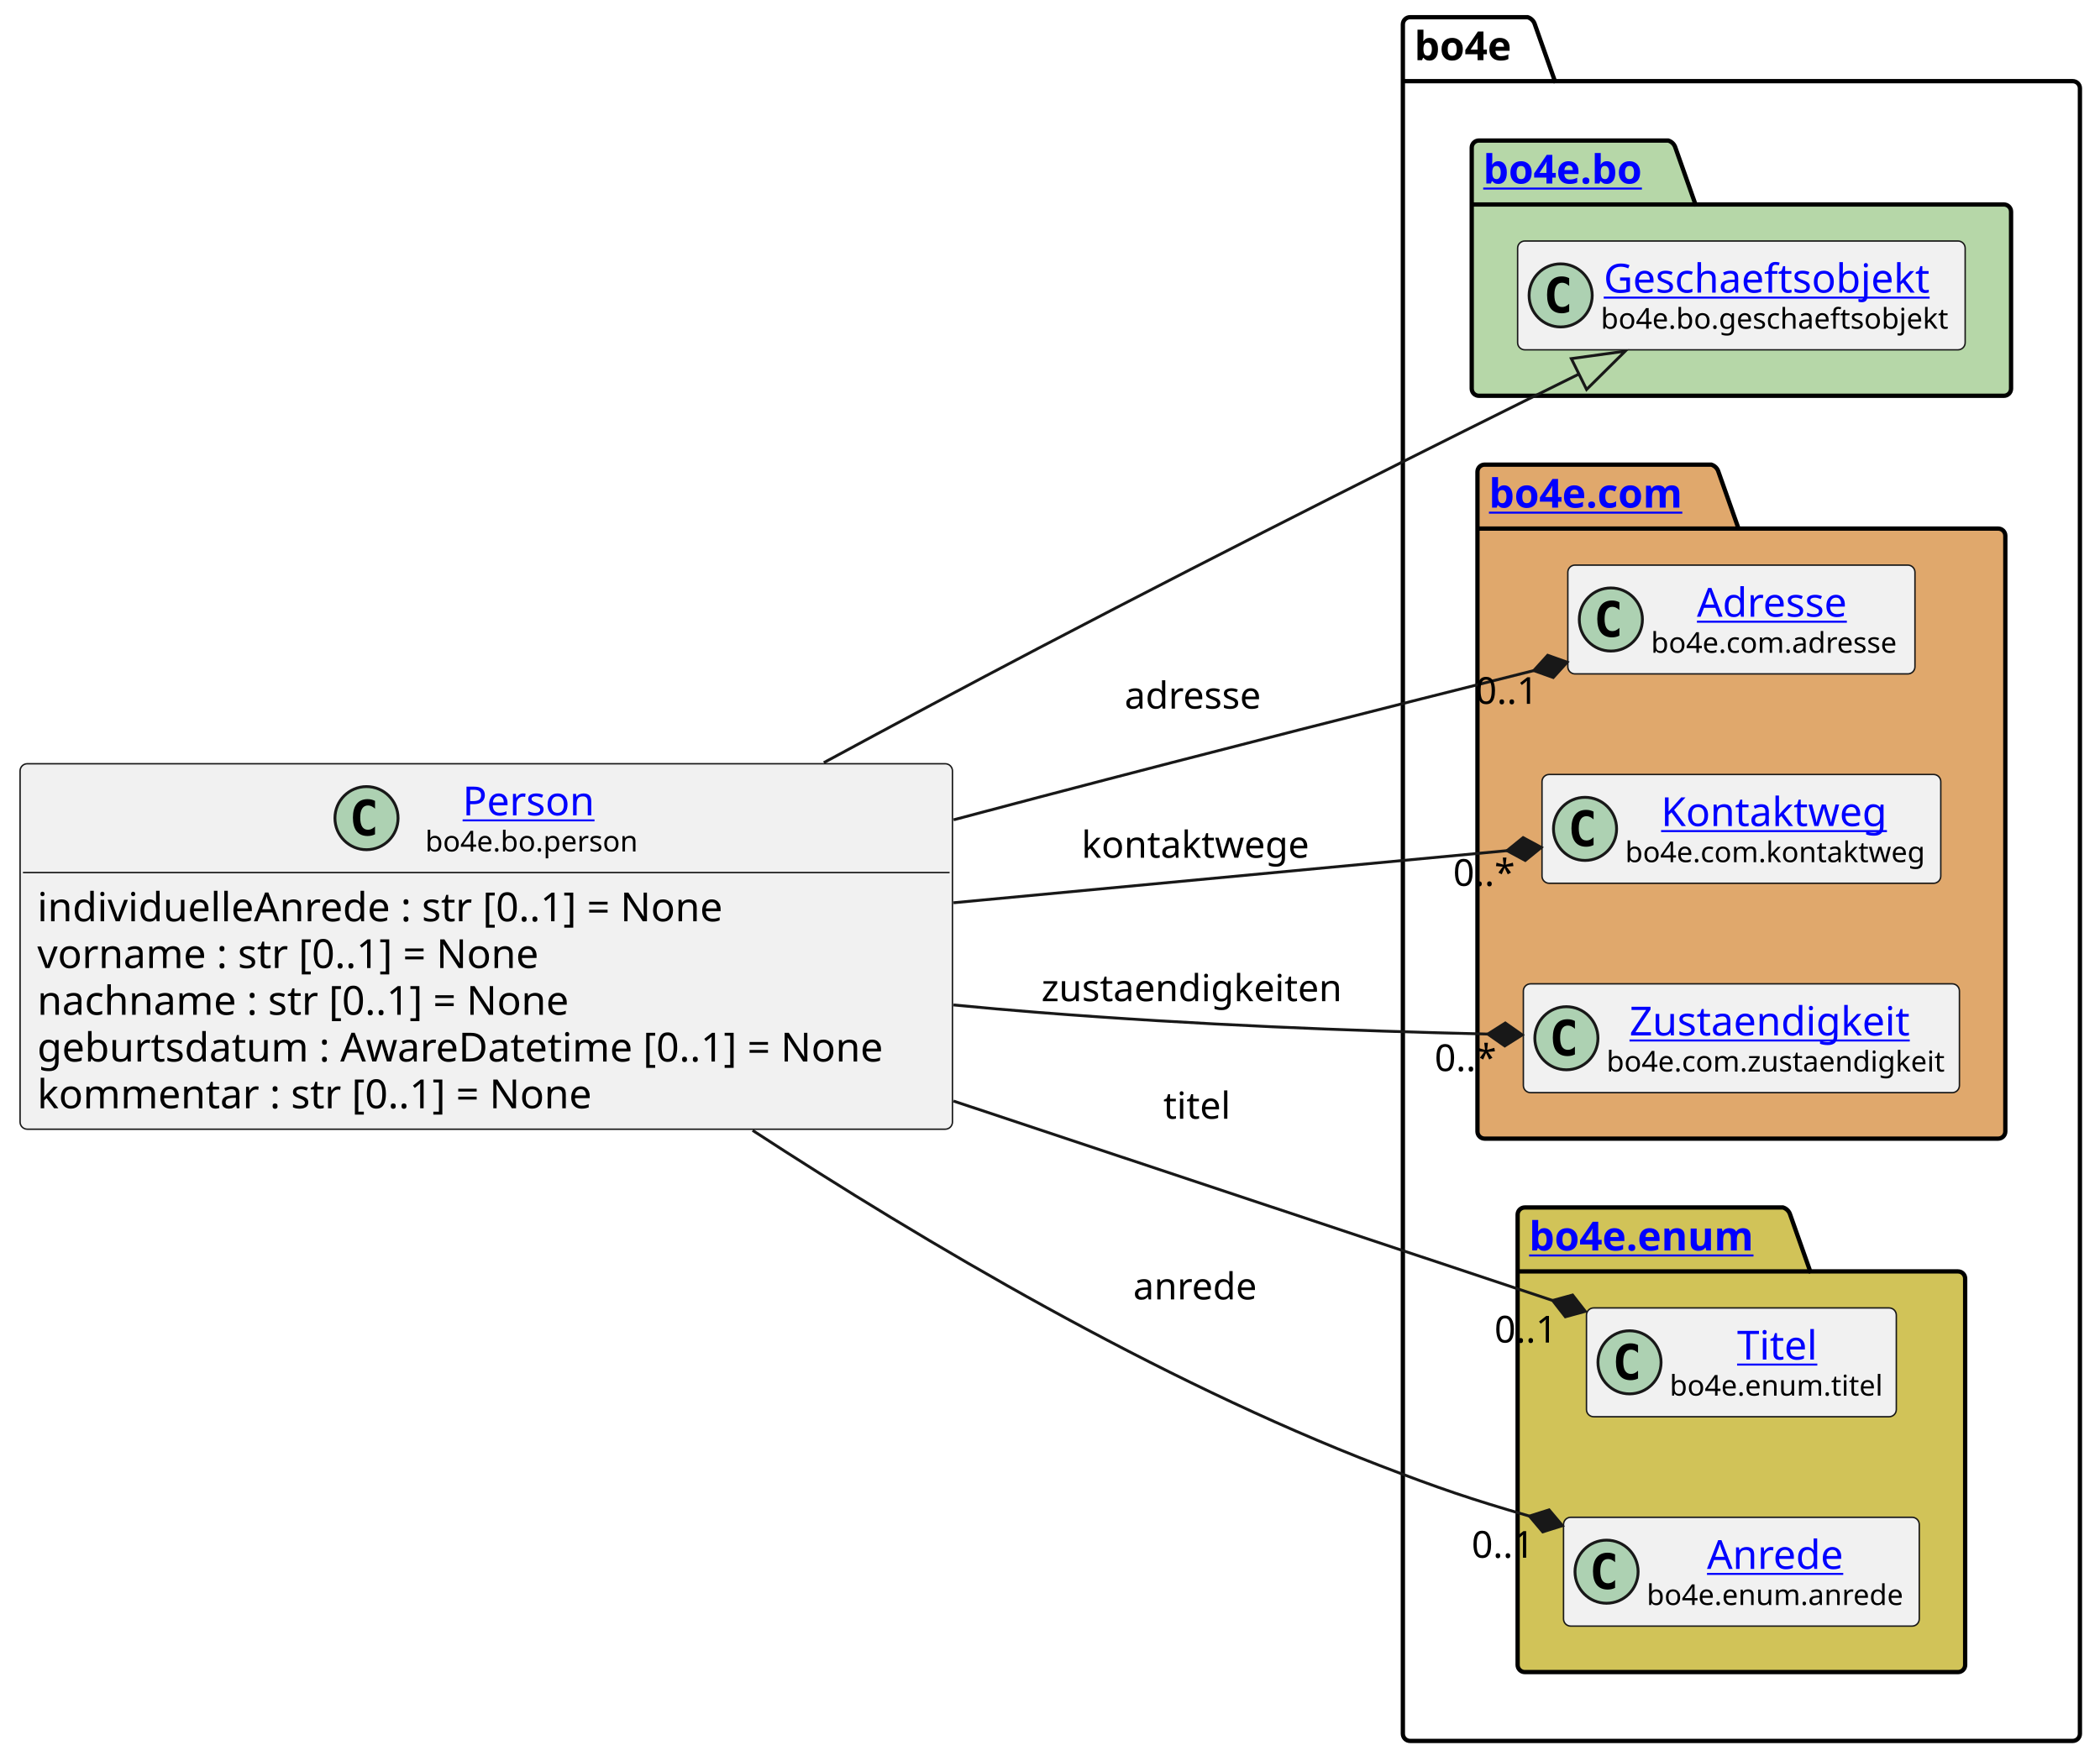
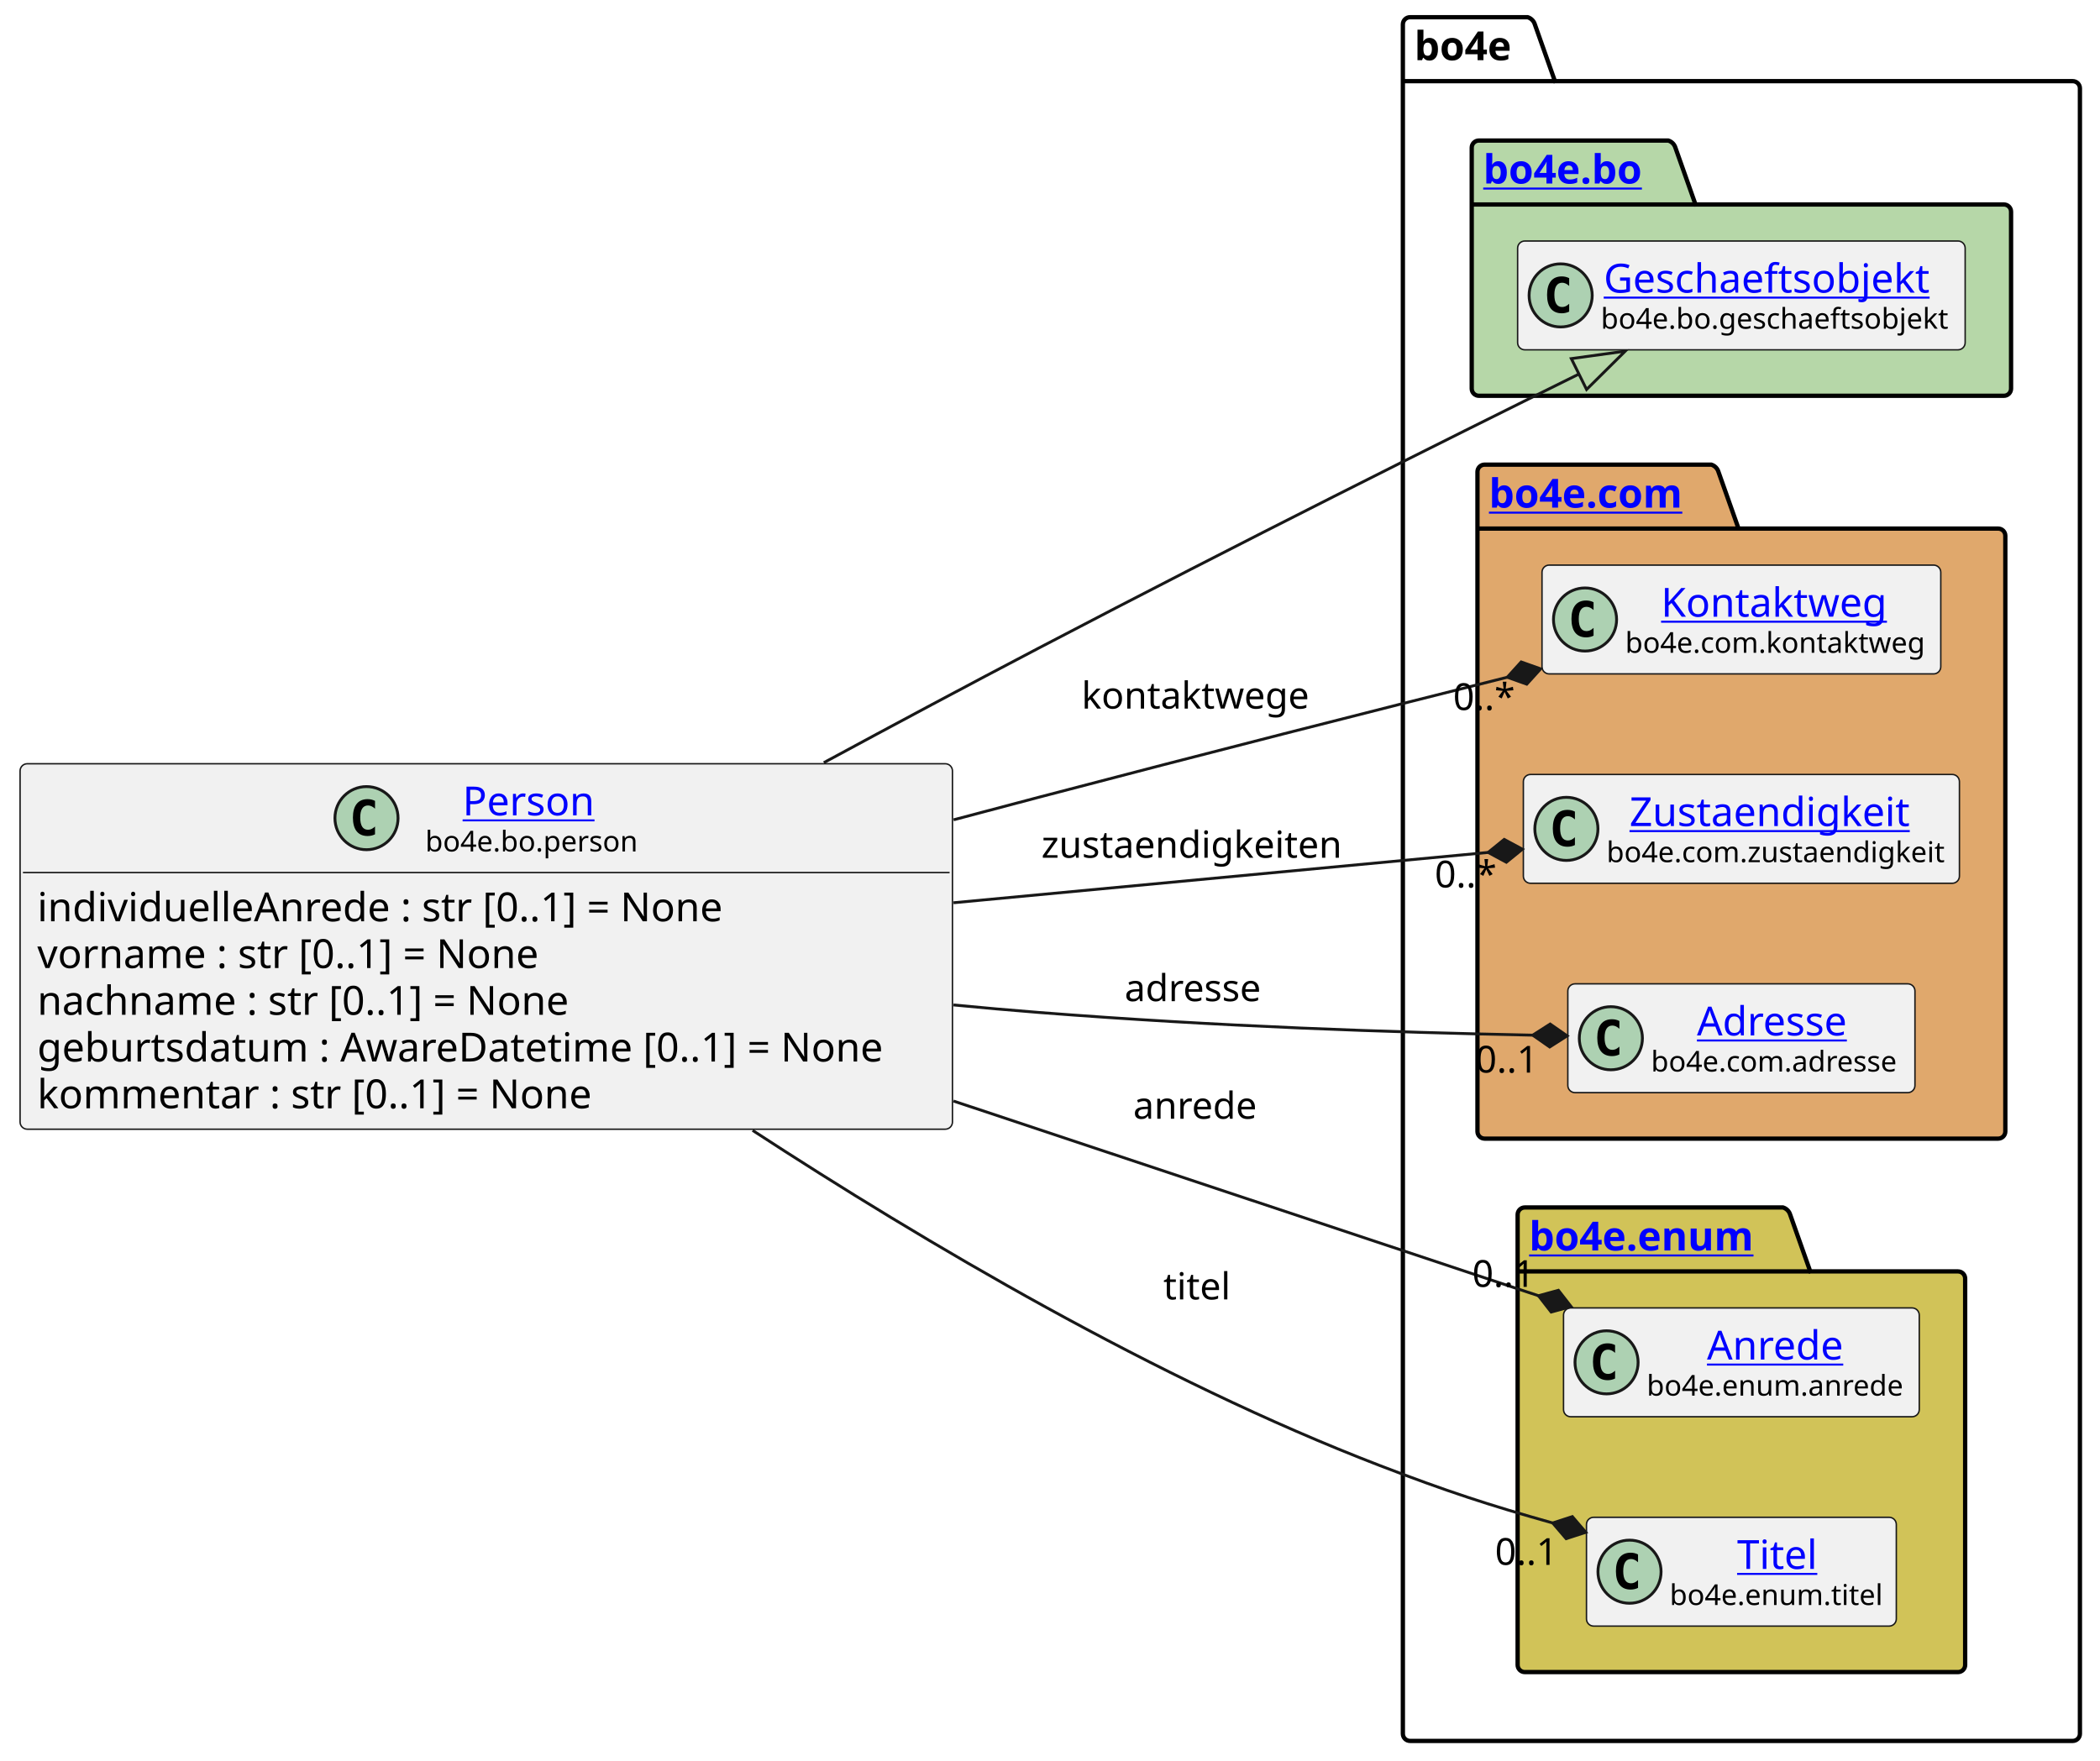
<svg xmlns="http://www.w3.org/2000/svg" xmlns:xlink="http://www.w3.org/1999/xlink" contentStyleType="text/css" height="614px" preserveAspectRatio="none" style="width:732px;height:614px;background:#FFFFFF;" version="1.1" viewBox="0 0 732 614" width="732px" zoomAndPan="magnify">
  <defs />
  <g>
    <g id="cluster_bo4e">
      <path d="M491.5,6 L532.5,6 A3.75,3.75 0 0 1 535,8.5 L542,28.297 L722.5,28.297 A2.5,2.5 0 0 1 725,30.797 L725,604.5 A2.5,2.5 0 0 1 722.5,607 L491.5,607 A2.5,2.5 0 0 1 489,604.5 L489,8.5 A2.5,2.5 0 0 1 491.5,6 " fill="none" style="stroke:#000000;stroke-width:1.5;" />
      <line style="stroke:#000000;stroke-width:1.5;" x1="489" x2="542" y1="28.297" y2="28.297" />
      <text fill="#000000" font-family="sans-serif" font-size="14" font-weight="bold" lengthAdjust="spacing" textLength="40" x="493" y="20.995">bo4e</text>
    </g>
    <g id="cluster_bo">
      <path d="M515.5,49 L581.5,49 A3.75,3.75 0 0 1 584,51.5 L591,71.297 L698.5,71.297 A2.5,2.5 0 0 1 701,73.797 L701,135.5 A2.5,2.5 0 0 1 698.5,138 L515.5,138 A2.5,2.5 0 0 1 513,135.5 L513,51.5 A2.5,2.5 0 0 1 515.5,49 " fill="#B6D7A8" style="stroke:#000000;stroke-width:1.5;" />
      <line style="stroke:#000000;stroke-width:1.5;" x1="513" x2="591" y1="71.297" y2="71.297" />
      <a href="https://bo4e.github.io/BO4E-python/latest/api/bo4e.bo.html" target="_top" title="https://bo4e.github.io/BO4E-python/latest/api/bo4e.bo.html" xlink:actuate="onRequest" xlink:href="https://bo4e.github.io/BO4E-python/latest/api/bo4e.bo.html" xlink:show="new" xlink:title="https://bo4e.github.io/BO4E-python/latest/api/bo4e.bo.html" xlink:type="simple">
        <text fill="#0000FF" font-family="sans-serif" font-size="14" font-weight="bold" lengthAdjust="spacing" text-decoration="underline" textLength="65" x="517" y="63.995">bo4e.bo</text>
      </a>
    </g>
    <g id="cluster_com">
      <path d="M517.5,162 L596.5,162 A3.75,3.75 0 0 1 599,164.5 L606,184.297 L696.5,184.297 A2.5,2.5 0 0 1 699,186.797 L699,394.5 A2.5,2.5 0 0 1 696.5,397 L517.5,397 A2.5,2.5 0 0 1 515,394.5 L515,164.5 A2.5,2.5 0 0 1 517.5,162 " fill="#E0A86C" style="stroke:#000000;stroke-width:1.5;" />
      <line style="stroke:#000000;stroke-width:1.5;" x1="515" x2="606" y1="184.297" y2="184.297" />
      <a href="https://bo4e.github.io/BO4E-python/latest/api/bo4e.com.html" target="_top" title="https://bo4e.github.io/BO4E-python/latest/api/bo4e.com.html" xlink:actuate="onRequest" xlink:href="https://bo4e.github.io/BO4E-python/latest/api/bo4e.com.html" xlink:show="new" xlink:title="https://bo4e.github.io/BO4E-python/latest/api/bo4e.com.html" xlink:type="simple">
        <text fill="#0000FF" font-family="sans-serif" font-size="14" font-weight="bold" lengthAdjust="spacing" text-decoration="underline" textLength="78" x="519" y="176.995">bo4e.com</text>
      </a>
    </g>
    <g id="cluster_enum">
      <path d="M531.5,421 L621.5,421 A3.75,3.75 0 0 1 624,423.5 L631,443.297 L682.5,443.297 A2.5,2.5 0 0 1 685,445.797 L685,580.5 A2.5,2.5 0 0 1 682.5,583 L531.5,583 A2.5,2.5 0 0 1 529,580.5 L529,423.5 A2.5,2.5 0 0 1 531.5,421 " fill="#D1C358" style="stroke:#000000;stroke-width:1.5;" />
      <line style="stroke:#000000;stroke-width:1.5;" x1="529" x2="631" y1="443.297" y2="443.297" />
      <a href="https://bo4e.github.io/BO4E-python/latest/api/bo4e.enum.html" target="_top" title="https://bo4e.github.io/BO4E-python/latest/api/bo4e.enum.html" xlink:actuate="onRequest" xlink:href="https://bo4e.github.io/BO4E-python/latest/api/bo4e.enum.html" xlink:show="new" xlink:title="https://bo4e.github.io/BO4E-python/latest/api/bo4e.enum.html" xlink:type="simple">
        <text fill="#0000FF" font-family="sans-serif" font-size="14" font-weight="bold" lengthAdjust="spacing" text-decoration="underline" textLength="89" x="533" y="435.995">bo4e.enum</text>
      </a>
    </g>
    <g id="elem_Geschaeftsobjekt">
      <rect codeLine="12" fill="#F1F1F1" height="37.938" id="Geschaeftsobjekt" rx="2.5" ry="2.5" style="stroke:#181818;stroke-width:0.5;" width="156" x="529" y="84.03" />
      <ellipse cx="544" cy="102.999" fill="#ADD1B2" rx="11" ry="11" style="stroke:#181818;stroke-width:1.0;" />
      <path d="M546.969,108.639 Q546.391,108.936 545.75,109.077 Q545.109,109.233 544.406,109.233 Q541.906,109.233 540.578,107.593 Q539.266,105.936 539.266,102.811 Q539.266,99.686 540.578,98.03 Q541.906,96.374 544.406,96.374 Q545.109,96.374 545.75,96.53 Q546.406,96.686 546.969,96.983 L546.969,99.702 Q546.344,99.124 545.75,98.858 Q545.156,98.577 544.531,98.577 Q543.188,98.577 542.5,99.655 Q541.812,100.718 541.812,102.811 Q541.812,104.905 542.5,105.983 Q543.188,107.046 544.531,107.046 Q545.156,107.046 545.75,106.78 Q546.344,106.499 546.969,105.921 L546.969,108.639 Z " fill="#000000" />
      <a href="https://bo4e.github.io/BO4E-python/latest/api/bo4e.bo.html#bo4e.bo.geschaeftsobjekt.Geschaeftsobjekt" target="_top" title="https://bo4e.github.io/BO4E-python/latest/api/bo4e.bo.html#bo4e.bo.geschaeftsobjekt.Geschaeftsobjekt" xlink:actuate="onRequest" xlink:href="https://bo4e.github.io/BO4E-python/latest/api/bo4e.bo.html#bo4e.bo.geschaeftsobjekt.Geschaeftsobjekt" xlink:show="new" xlink:title="https://bo4e.github.io/BO4E-python/latest/api/bo4e.bo.html#bo4e.bo.geschaeftsobjekt.Geschaeftsobjekt" xlink:type="simple">
        <text fill="#0000FF" font-family="sans-serif" font-size="14" lengthAdjust="spacing" text-decoration="underline" textLength="122" x="559" y="102.025">Geschaeftsobjekt</text>
      </a>
      <text fill="#000000" font-family="sans-serif" font-size="10" lengthAdjust="spacing" textLength="124" x="558" y="114.609">bo4e.bo.geschaeftsobjekt</text>
    </g>
-     <g id="elem_Adresse">
-       <rect codeLine="15" fill="#F1F1F1" height="37.938" id="Adresse" rx="2.5" ry="2.5" style="stroke:#181818;stroke-width:0.5;" width="121" x="546.5" y="197.03" />
-       <ellipse cx="561.5" cy="215.999" fill="#ADD1B2" rx="11" ry="11" style="stroke:#181818;stroke-width:1.0;" />
-       <path d="M564.469,221.639 Q563.891,221.936 563.25,222.077 Q562.609,222.233 561.906,222.233 Q559.406,222.233 558.078,220.593 Q556.766,218.936 556.766,215.811 Q556.766,212.686 558.078,211.03 Q559.406,209.374 561.906,209.374 Q562.609,209.374 563.25,209.53 Q563.906,209.686 564.469,209.983 L564.469,212.702 Q563.844,212.124 563.25,211.858 Q562.656,211.577 562.031,211.577 Q560.688,211.577 560,212.655 Q559.312,213.718 559.312,215.811 Q559.312,217.905 560,218.983 Q560.688,220.046 562.031,220.046 Q562.656,220.046 563.25,219.78 Q563.844,219.499 564.469,218.921 L564.469,221.639 Z " fill="#000000" />
-       <a href="https://bo4e.github.io/BO4E-python/latest/api/bo4e.com.html#bo4e.com.adresse.Adresse" target="_top" title="https://bo4e.github.io/BO4E-python/latest/api/bo4e.com.html#bo4e.com.adresse.Adresse" xlink:actuate="onRequest" xlink:href="https://bo4e.github.io/BO4E-python/latest/api/bo4e.com.html#bo4e.com.adresse.Adresse" xlink:show="new" xlink:title="https://bo4e.github.io/BO4E-python/latest/api/bo4e.com.html#bo4e.com.adresse.Adresse" xlink:type="simple">
-         <text fill="#0000FF" font-family="sans-serif" font-size="14" lengthAdjust="spacing" text-decoration="underline" textLength="57" x="591.5" y="215.025">Adresse</text>
+     <g id="elem_Kontaktweg">
+       <rect codeLine="15" fill="#F1F1F1" height="37.938" id="Kontaktweg" rx="2.5" ry="2.5" style="stroke:#181818;stroke-width:0.5;" width="139" x="537.5" y="197.03" />
+       <ellipse cx="552.5" cy="215.999" fill="#ADD1B2" rx="11" ry="11" style="stroke:#181818;stroke-width:1.0;" />
+       <path d="M555.469,221.639 Q554.891,221.936 554.25,222.077 Q553.609,222.233 552.906,222.233 Q550.406,222.233 549.078,220.593 Q547.766,218.936 547.766,215.811 Q547.766,212.686 549.078,211.03 Q550.406,209.374 552.906,209.374 Q553.609,209.374 554.25,209.53 Q554.906,209.686 555.469,209.983 L555.469,212.702 Q554.844,212.124 554.25,211.858 Q553.656,211.577 553.031,211.577 Q551.688,211.577 551,212.655 Q550.312,213.718 550.312,215.811 Q550.312,217.905 551,218.983 Q551.688,220.046 553.031,220.046 Q553.656,220.046 554.25,219.78 Q554.844,219.499 555.469,218.921 L555.469,221.639 Z " fill="#000000" />
+       <a href="https://bo4e.github.io/BO4E-python/latest/api/bo4e.com.html#bo4e.com.kontaktweg.Kontaktweg" target="_top" title="https://bo4e.github.io/BO4E-python/latest/api/bo4e.com.html#bo4e.com.kontaktweg.Kontaktweg" xlink:actuate="onRequest" xlink:href="https://bo4e.github.io/BO4E-python/latest/api/bo4e.com.html#bo4e.com.kontaktweg.Kontaktweg" xlink:show="new" xlink:title="https://bo4e.github.io/BO4E-python/latest/api/bo4e.com.html#bo4e.com.kontaktweg.Kontaktweg" xlink:type="simple">
+         <text fill="#0000FF" font-family="sans-serif" font-size="14" lengthAdjust="spacing" text-decoration="underline" textLength="82" x="579" y="215.025">Kontaktweg</text>
      </a>
-       <text fill="#000000" font-family="sans-serif" font-size="10" lengthAdjust="spacing" textLength="89" x="575.5" y="227.609">bo4e.com.adresse</text>
-     </g>
-     <g id="elem_Kontaktweg">
-       <rect codeLine="16" fill="#F1F1F1" height="37.938" id="Kontaktweg" rx="2.5" ry="2.5" style="stroke:#181818;stroke-width:0.5;" width="139" x="537.5" y="270.03" />
-       <ellipse cx="552.5" cy="288.999" fill="#ADD1B2" rx="11" ry="11" style="stroke:#181818;stroke-width:1.0;" />
-       <path d="M555.469,294.639 Q554.891,294.936 554.25,295.077 Q553.609,295.233 552.906,295.233 Q550.406,295.233 549.078,293.592 Q547.766,291.936 547.766,288.811 Q547.766,285.686 549.078,284.03 Q550.406,282.374 552.906,282.374 Q553.609,282.374 554.25,282.53 Q554.906,282.686 555.469,282.983 L555.469,285.702 Q554.844,285.124 554.25,284.858 Q553.656,284.577 553.031,284.577 Q551.688,284.577 551,285.655 Q550.312,286.717 550.312,288.811 Q550.312,290.905 551,291.983 Q551.688,293.046 553.031,293.046 Q553.656,293.046 554.25,292.78 Q554.844,292.499 555.469,291.921 L555.469,294.639 Z " fill="#000000" />
-       <a href="https://bo4e.github.io/BO4E-python/latest/api/bo4e.com.html#bo4e.com.kontaktweg.Kontaktweg" target="_top" title="https://bo4e.github.io/BO4E-python/latest/api/bo4e.com.html#bo4e.com.kontaktweg.Kontaktweg" xlink:actuate="onRequest" xlink:href="https://bo4e.github.io/BO4E-python/latest/api/bo4e.com.html#bo4e.com.kontaktweg.Kontaktweg" xlink:show="new" xlink:title="https://bo4e.github.io/BO4E-python/latest/api/bo4e.com.html#bo4e.com.kontaktweg.Kontaktweg" xlink:type="simple">
-         <text fill="#0000FF" font-family="sans-serif" font-size="14" lengthAdjust="spacing" text-decoration="underline" textLength="82" x="579" y="288.025">Kontaktweg</text>
-       </a>
-       <text fill="#000000" font-family="sans-serif" font-size="10" lengthAdjust="spacing" textLength="107" x="566.5" y="300.609">bo4e.com.kontaktweg</text>
+       <text fill="#000000" font-family="sans-serif" font-size="10" lengthAdjust="spacing" textLength="107" x="566.5" y="227.609">bo4e.com.kontaktweg</text>
    </g>
    <g id="elem_Zustaendigkeit">
-       <rect codeLine="17" fill="#F1F1F1" height="37.938" id="Zustaendigkeit" rx="2.5" ry="2.5" style="stroke:#181818;stroke-width:0.5;" width="152" x="531" y="343.03" />
-       <ellipse cx="546" cy="361.999" fill="#ADD1B2" rx="11" ry="11" style="stroke:#181818;stroke-width:1.0;" />
-       <path d="M548.969,367.639 Q548.391,367.936 547.75,368.077 Q547.109,368.233 546.406,368.233 Q543.906,368.233 542.578,366.592 Q541.266,364.936 541.266,361.811 Q541.266,358.686 542.578,357.03 Q543.906,355.374 546.406,355.374 Q547.109,355.374 547.75,355.53 Q548.406,355.686 548.969,355.983 L548.969,358.702 Q548.344,358.124 547.75,357.858 Q547.156,357.577 546.531,357.577 Q545.188,357.577 544.5,358.655 Q543.812,359.717 543.812,361.811 Q543.812,363.905 544.5,364.983 Q545.188,366.046 546.531,366.046 Q547.156,366.046 547.75,365.78 Q548.344,365.499 548.969,364.921 L548.969,367.639 Z " fill="#000000" />
+       <rect codeLine="16" fill="#F1F1F1" height="37.938" id="Zustaendigkeit" rx="2.5" ry="2.5" style="stroke:#181818;stroke-width:0.5;" width="152" x="531" y="270.03" />
+       <ellipse cx="546" cy="288.999" fill="#ADD1B2" rx="11" ry="11" style="stroke:#181818;stroke-width:1.0;" />
+       <path d="M548.969,294.639 Q548.391,294.936 547.75,295.077 Q547.109,295.233 546.406,295.233 Q543.906,295.233 542.578,293.592 Q541.266,291.936 541.266,288.811 Q541.266,285.686 542.578,284.03 Q543.906,282.374 546.406,282.374 Q547.109,282.374 547.75,282.53 Q548.406,282.686 548.969,282.983 L548.969,285.702 Q548.344,285.124 547.75,284.858 Q547.156,284.577 546.531,284.577 Q545.188,284.577 544.5,285.655 Q543.812,286.717 543.812,288.811 Q543.812,290.905 544.5,291.983 Q545.188,293.046 546.531,293.046 Q547.156,293.046 547.75,292.78 Q548.344,292.499 548.969,291.921 L548.969,294.639 Z " fill="#000000" />
      <a href="https://bo4e.github.io/BO4E-python/latest/api/bo4e.com.html#bo4e.com.zustaendigkeit.Zustaendigkeit" target="_top" title="https://bo4e.github.io/BO4E-python/latest/api/bo4e.com.html#bo4e.com.zustaendigkeit.Zustaendigkeit" xlink:actuate="onRequest" xlink:href="https://bo4e.github.io/BO4E-python/latest/api/bo4e.com.html#bo4e.com.zustaendigkeit.Zustaendigkeit" xlink:show="new" xlink:title="https://bo4e.github.io/BO4E-python/latest/api/bo4e.com.html#bo4e.com.zustaendigkeit.Zustaendigkeit" xlink:type="simple">
-         <text fill="#0000FF" font-family="sans-serif" font-size="14" lengthAdjust="spacing" text-decoration="underline" textLength="104" x="568" y="361.025">Zustaendigkeit</text>
+         <text fill="#0000FF" font-family="sans-serif" font-size="14" lengthAdjust="spacing" text-decoration="underline" textLength="104" x="568" y="288.025">Zustaendigkeit</text>
      </a>
-       <text fill="#000000" font-family="sans-serif" font-size="10" lengthAdjust="spacing" textLength="120" x="560" y="373.609">bo4e.com.zustaendigkeit</text>
+       <text fill="#000000" font-family="sans-serif" font-size="10" lengthAdjust="spacing" textLength="120" x="560" y="300.609">bo4e.com.zustaendigkeit</text>
+     </g>
+     <g id="elem_Adresse">
+       <rect codeLine="17" fill="#F1F1F1" height="37.938" id="Adresse" rx="2.5" ry="2.5" style="stroke:#181818;stroke-width:0.5;" width="121" x="546.5" y="343.03" />
+       <ellipse cx="561.5" cy="361.999" fill="#ADD1B2" rx="11" ry="11" style="stroke:#181818;stroke-width:1.0;" />
+       <path d="M564.469,367.639 Q563.891,367.936 563.25,368.077 Q562.609,368.233 561.906,368.233 Q559.406,368.233 558.078,366.592 Q556.766,364.936 556.766,361.811 Q556.766,358.686 558.078,357.03 Q559.406,355.374 561.906,355.374 Q562.609,355.374 563.25,355.53 Q563.906,355.686 564.469,355.983 L564.469,358.702 Q563.844,358.124 563.25,357.858 Q562.656,357.577 562.031,357.577 Q560.688,357.577 560,358.655 Q559.312,359.717 559.312,361.811 Q559.312,363.905 560,364.983 Q560.688,366.046 562.031,366.046 Q562.656,366.046 563.25,365.78 Q563.844,365.499 564.469,364.921 L564.469,367.639 Z " fill="#000000" />
+       <a href="https://bo4e.github.io/BO4E-python/latest/api/bo4e.com.html#bo4e.com.adresse.Adresse" target="_top" title="https://bo4e.github.io/BO4E-python/latest/api/bo4e.com.html#bo4e.com.adresse.Adresse" xlink:actuate="onRequest" xlink:href="https://bo4e.github.io/BO4E-python/latest/api/bo4e.com.html#bo4e.com.adresse.Adresse" xlink:show="new" xlink:title="https://bo4e.github.io/BO4E-python/latest/api/bo4e.com.html#bo4e.com.adresse.Adresse" xlink:type="simple">
+         <text fill="#0000FF" font-family="sans-serif" font-size="14" lengthAdjust="spacing" text-decoration="underline" textLength="57" x="591.5" y="361.025">Adresse</text>
+       </a>
+       <text fill="#000000" font-family="sans-serif" font-size="10" lengthAdjust="spacing" textLength="89" x="575.5" y="373.609">bo4e.com.adresse</text>
+     </g>
+     <g id="elem_Anrede">
+       <rect codeLine="20" fill="#F1F1F1" height="37.938" id="Anrede" rx="2.5" ry="2.5" style="stroke:#181818;stroke-width:0.5;" width="124" x="545" y="456.03" />
+       <ellipse cx="560" cy="474.999" fill="#ADD1B2" rx="11" ry="11" style="stroke:#181818;stroke-width:1.0;" />
+       <path d="M562.969,480.639 Q562.391,480.936 561.75,481.077 Q561.109,481.233 560.406,481.233 Q557.906,481.233 556.578,479.592 Q555.266,477.936 555.266,474.811 Q555.266,471.686 556.578,470.03 Q557.906,468.374 560.406,468.374 Q561.109,468.374 561.75,468.53 Q562.406,468.686 562.969,468.983 L562.969,471.702 Q562.344,471.124 561.75,470.858 Q561.156,470.577 560.531,470.577 Q559.188,470.577 558.5,471.655 Q557.812,472.717 557.812,474.811 Q557.812,476.905 558.5,477.983 Q559.188,479.046 560.531,479.046 Q561.156,479.046 561.75,478.78 Q562.344,478.499 562.969,477.921 L562.969,480.639 Z " fill="#000000" />
+       <a href="https://bo4e.github.io/BO4E-python/latest/api/bo4e.enum.html#bo4e.enum.anrede.Anrede" target="_top" title="https://bo4e.github.io/BO4E-python/latest/api/bo4e.enum.html#bo4e.enum.anrede.Anrede" xlink:actuate="onRequest" xlink:href="https://bo4e.github.io/BO4E-python/latest/api/bo4e.enum.html#bo4e.enum.anrede.Anrede" xlink:show="new" xlink:title="https://bo4e.github.io/BO4E-python/latest/api/bo4e.enum.html#bo4e.enum.anrede.Anrede" xlink:type="simple">
+         <text fill="#0000FF" font-family="sans-serif" font-size="14" lengthAdjust="spacing" text-decoration="underline" textLength="50" x="595" y="474.025">Anrede</text>
+       </a>
+       <text fill="#000000" font-family="sans-serif" font-size="10" lengthAdjust="spacing" textLength="92" x="574" y="486.609">bo4e.enum.anrede</text>
    </g>
    <g id="elem_Titel">
-       <rect codeLine="20" fill="#F1F1F1" height="37.938" id="Titel" rx="2.5" ry="2.5" style="stroke:#181818;stroke-width:0.5;" width="108" x="553" y="456.03" />
-       <ellipse cx="568" cy="474.999" fill="#ADD1B2" rx="11" ry="11" style="stroke:#181818;stroke-width:1.0;" />
-       <path d="M570.969,480.639 Q570.391,480.936 569.75,481.077 Q569.109,481.233 568.406,481.233 Q565.906,481.233 564.578,479.592 Q563.266,477.936 563.266,474.811 Q563.266,471.686 564.578,470.03 Q565.906,468.374 568.406,468.374 Q569.109,468.374 569.75,468.53 Q570.406,468.686 570.969,468.983 L570.969,471.702 Q570.344,471.124 569.75,470.858 Q569.156,470.577 568.531,470.577 Q567.188,470.577 566.5,471.655 Q565.812,472.717 565.812,474.811 Q565.812,476.905 566.5,477.983 Q567.188,479.046 568.531,479.046 Q569.156,479.046 569.75,478.78 Q570.344,478.499 570.969,477.921 L570.969,480.639 Z " fill="#000000" />
+       <rect codeLine="21" fill="#F1F1F1" height="37.938" id="Titel" rx="2.5" ry="2.5" style="stroke:#181818;stroke-width:0.5;" width="108" x="553" y="529.03" />
+       <ellipse cx="568" cy="547.999" fill="#ADD1B2" rx="11" ry="11" style="stroke:#181818;stroke-width:1.0;" />
+       <path d="M570.969,553.639 Q570.391,553.936 569.75,554.077 Q569.109,554.233 568.406,554.233 Q565.906,554.233 564.578,552.592 Q563.266,550.936 563.266,547.811 Q563.266,544.686 564.578,543.03 Q565.906,541.374 568.406,541.374 Q569.109,541.374 569.75,541.53 Q570.406,541.686 570.969,541.983 L570.969,544.702 Q570.344,544.124 569.75,543.858 Q569.156,543.577 568.531,543.577 Q567.188,543.577 566.5,544.655 Q565.812,545.717 565.812,547.811 Q565.812,549.905 566.5,550.983 Q567.188,552.046 568.531,552.046 Q569.156,552.046 569.75,551.78 Q570.344,551.499 570.969,550.921 L570.969,553.639 Z " fill="#000000" />
      <a href="https://bo4e.github.io/BO4E-python/latest/api/bo4e.enum.html#bo4e.enum.titel.Titel" target="_top" title="https://bo4e.github.io/BO4E-python/latest/api/bo4e.enum.html#bo4e.enum.titel.Titel" xlink:actuate="onRequest" xlink:href="https://bo4e.github.io/BO4E-python/latest/api/bo4e.enum.html#bo4e.enum.titel.Titel" xlink:show="new" xlink:title="https://bo4e.github.io/BO4E-python/latest/api/bo4e.enum.html#bo4e.enum.titel.Titel" xlink:type="simple">
-         <text fill="#0000FF" font-family="sans-serif" font-size="14" lengthAdjust="spacing" text-decoration="underline" textLength="29" x="605.5" y="474.025">Titel</text>
+         <text fill="#0000FF" font-family="sans-serif" font-size="14" lengthAdjust="spacing" text-decoration="underline" textLength="29" x="605.5" y="547.025">Titel</text>
      </a>
-       <text fill="#000000" font-family="sans-serif" font-size="10" lengthAdjust="spacing" textLength="76" x="582" y="486.609">bo4e.enum.titel</text>
-     </g>
-     <g id="elem_Anrede">
-       <rect codeLine="21" fill="#F1F1F1" height="37.938" id="Anrede" rx="2.5" ry="2.5" style="stroke:#181818;stroke-width:0.5;" width="124" x="545" y="529.03" />
-       <ellipse cx="560" cy="547.999" fill="#ADD1B2" rx="11" ry="11" style="stroke:#181818;stroke-width:1.0;" />
-       <path d="M562.969,553.639 Q562.391,553.936 561.75,554.077 Q561.109,554.233 560.406,554.233 Q557.906,554.233 556.578,552.592 Q555.266,550.936 555.266,547.811 Q555.266,544.686 556.578,543.03 Q557.906,541.374 560.406,541.374 Q561.109,541.374 561.75,541.53 Q562.406,541.686 562.969,541.983 L562.969,544.702 Q562.344,544.124 561.75,543.858 Q561.156,543.577 560.531,543.577 Q559.188,543.577 558.5,544.655 Q557.812,545.717 557.812,547.811 Q557.812,549.905 558.5,550.983 Q559.188,552.046 560.531,552.046 Q561.156,552.046 561.75,551.78 Q562.344,551.499 562.969,550.921 L562.969,553.639 Z " fill="#000000" />
-       <a href="https://bo4e.github.io/BO4E-python/latest/api/bo4e.enum.html#bo4e.enum.anrede.Anrede" target="_top" title="https://bo4e.github.io/BO4E-python/latest/api/bo4e.enum.html#bo4e.enum.anrede.Anrede" xlink:actuate="onRequest" xlink:href="https://bo4e.github.io/BO4E-python/latest/api/bo4e.enum.html#bo4e.enum.anrede.Anrede" xlink:show="new" xlink:title="https://bo4e.github.io/BO4E-python/latest/api/bo4e.enum.html#bo4e.enum.anrede.Anrede" xlink:type="simple">
-         <text fill="#0000FF" font-family="sans-serif" font-size="14" lengthAdjust="spacing" text-decoration="underline" textLength="50" x="595" y="547.025">Anrede</text>
-       </a>
-       <text fill="#000000" font-family="sans-serif" font-size="10" lengthAdjust="spacing" textLength="92" x="574" y="559.609">bo4e.enum.anrede</text>
+       <text fill="#000000" font-family="sans-serif" font-size="10" lengthAdjust="spacing" textLength="76" x="582" y="559.609">bo4e.enum.titel</text>
    </g>
    <g id="elem_Person">
      <rect codeLine="3" fill="#F1F1F1" height="127.422" id="Person" rx="2.5" ry="2.5" style="stroke:#181818;stroke-width:0.5;" width="325" x="7" y="266.29" />
      <ellipse cx="127.75" cy="285.259" fill="#ADD1B2" rx="11" ry="11" style="stroke:#181818;stroke-width:1.0;" />
      <path d="M130.719,290.899 Q130.141,291.196 129.5,291.337 Q128.859,291.493 128.156,291.493 Q125.656,291.493 124.328,289.853 Q123.016,288.196 123.016,285.071 Q123.016,281.946 124.328,280.29 Q125.656,278.634 128.156,278.634 Q128.859,278.634 129.5,278.79 Q130.156,278.946 130.719,279.243 L130.719,281.962 Q130.094,281.384 129.5,281.118 Q128.906,280.837 128.281,280.837 Q126.938,280.837 126.25,281.915 Q125.562,282.978 125.562,285.071 Q125.562,287.165 126.25,288.243 Q126.938,289.306 128.281,289.306 Q128.906,289.306 129.5,289.04 Q130.094,288.759 130.719,288.181 L130.719,290.899 Z " fill="#000000" />
      <a href="https://bo4e.github.io/BO4E-python/latest/api/bo4e.bo.html#bo4e.bo.person.Person" target="_top" title="https://bo4e.github.io/BO4E-python/latest/api/bo4e.bo.html#bo4e.bo.person.Person" xlink:actuate="onRequest" xlink:href="https://bo4e.github.io/BO4E-python/latest/api/bo4e.bo.html#bo4e.bo.person.Person" xlink:show="new" xlink:title="https://bo4e.github.io/BO4E-python/latest/api/bo4e.bo.html#bo4e.bo.person.Person" xlink:type="simple">
        <text fill="#0000FF" font-family="sans-serif" font-size="14" lengthAdjust="spacing" text-decoration="underline" textLength="49" x="161.25" y="284.285">Person</text>
      </a>
      <text fill="#000000" font-family="sans-serif" font-size="10" lengthAdjust="spacing" textLength="75" x="148.25" y="296.869">bo4e.bo.person</text>
      <line style="stroke:#181818;stroke-width:0.5;" x1="8" x2="331" y1="304.228" y2="304.228" />
      <text fill="#000000" font-family="sans-serif" font-size="14" lengthAdjust="spacing" textLength="254" x="13" y="321.223">individuelleAnrede : str [0..1] = None</text>
      <text fill="#000000" font-family="sans-serif" font-size="14" lengthAdjust="spacing" textLength="188" x="13" y="337.519">vorname : str [0..1] = None</text>
      <text fill="#000000" font-family="sans-serif" font-size="14" lengthAdjust="spacing" textLength="201" x="13" y="353.816">nachname : str [0..1] = None</text>
      <text fill="#000000" font-family="sans-serif" font-size="14" lengthAdjust="spacing" textLength="313" x="13" y="370.113">geburtsdatum : AwareDatetime [0..1] = None</text>
      <text fill="#000000" font-family="sans-serif" font-size="14" lengthAdjust="spacing" textLength="207" x="13" y="386.41">kommentar : str [0..1] = None</text>
    </g>
    <g id="link_Person_Geschaeftsobjekt">
      <path codeLine="24" d="M287.16,265.91 C311.8,252.58 337.7,238.72 362,226 C433.66,188.49 501.965,154.359 550.375,130.419 " fill="none" id="Person-to-Geschaeftsobjekt" style="stroke:#181818;stroke-width:1.0;" />
      <polygon fill="none" points="566.51,122.44,547.715,125.041,553.035,135.797,566.51,122.44" style="stroke:#181818;stroke-width:1.0;" />
    </g>
    <g id="link_Person_Anrede">
-       <path codeLine="25" d="M262.34,394.13 C322.16,433.15 403.25,481.09 481,511 C501.38,518.84 512.631,522.701 533.101,528.611 " fill="none" id="Person-to-Anrede" style="stroke:#181818;stroke-width:1.0;" />
-       <polygon fill="#181818" points="544.63,531.94,539.975,526.433,533.101,528.611,537.756,534.119,544.63,531.94" style="stroke:#181818;stroke-width:1.0;" />
-       <text fill="#000000" font-family="sans-serif" font-size="13" lengthAdjust="spacing" textLength="45" x="395" y="453.067">anrede</text>
-       <text fill="#000000" font-family="sans-serif" font-size="13" lengthAdjust="spacing" textLength="24" x="512.961" y="543.131">0..1</text>
+       <path codeLine="25" d="M332.35,383.89 C407.72,408.98 481.284,433.48 536.264,451.78 " fill="none" id="Person-to-Anrede" style="stroke:#181818;stroke-width:1.0;" />
+       <polygon fill="#181818" points="547.65,455.57,543.22,449.88,536.264,451.78,540.694,457.47,547.65,455.57" style="stroke:#181818;stroke-width:1.0;" />
+       <text fill="#000000" font-family="sans-serif" font-size="13" lengthAdjust="spacing" textLength="45" x="395" y="390.067">anrede</text>
+       <text fill="#000000" font-family="sans-serif" font-size="13" lengthAdjust="spacing" textLength="24" x="513.17" y="448.692">0..1</text>
    </g>
    <g id="link_Person_Titel">
-       <path codeLine="26" d="M332.35,383.89 C410.02,409.75 486.474,435.21 541.204,453.43 " fill="none" id="Person-to-Titel" style="stroke:#181818;stroke-width:1.0;" />
-       <polygon fill="#181818" points="552.59,457.22,548.161,451.53,541.204,453.43,545.634,459.12,552.59,457.22" style="stroke:#181818;stroke-width:1.0;" />
-       <text fill="#000000" font-family="sans-serif" font-size="13" lengthAdjust="spacing" textLength="24" x="405.5" y="390.067">titel</text>
-       <text fill="#000000" font-family="sans-serif" font-size="13" lengthAdjust="spacing" textLength="24" x="520.911" y="468.106">0..1</text>
+       <path codeLine="26" d="M262.34,394.13 C322.16,433.15 403.25,481.09 481,511 C504.13,519.9 518.788,524.7 541.218,531.01 " fill="none" id="Person-to-Titel" style="stroke:#181818;stroke-width:1.0;" />
+       <polygon fill="#181818" points="552.77,534.26,548.077,528.785,541.218,531.01,545.911,536.486,552.77,534.26" style="stroke:#181818;stroke-width:1.0;" />
+       <text fill="#000000" font-family="sans-serif" font-size="13" lengthAdjust="spacing" textLength="24" x="405.5" y="453.067">titel</text>
+       <text fill="#000000" font-family="sans-serif" font-size="13" lengthAdjust="spacing" textLength="24" x="521.112" y="545.613">0..1</text>
    </g>
    <g id="link_Person_Kontaktweg">
-       <path codeLine="27" d="M332.35,314.76 C403.13,308.1 470.393,301.765 525.313,296.595 " fill="none" id="Person-to-Kontaktweg" style="stroke:#181818;stroke-width:1.0;" />
-       <polygon fill="#181818" points="537.26,295.47,530.912,292.05,525.313,296.595,531.661,300.015,537.26,295.47" style="stroke:#181818;stroke-width:1.0;" />
-       <text fill="#000000" font-family="sans-serif" font-size="13" lengthAdjust="spacing" textLength="81" x="377" y="299.067">kontaktwege</text>
-       <text fill="#000000" font-family="sans-serif" font-size="13" lengthAdjust="spacing" textLength="23" x="506.517" y="308.875">0..*</text>
+       <path codeLine="27" d="M332.39,285.84 C342.41,283.17 352.34,280.54 362,278 C420.97,262.5 476.481,248.4 525.391,236.13 " fill="none" id="Person-to-Kontaktweg" style="stroke:#181818;stroke-width:1.0;" />
+       <polygon fill="#181818" points="537.03,233.21,530.237,230.79,525.391,236.13,532.184,238.55,537.03,233.21" style="stroke:#181818;stroke-width:1.0;" />
+       <text fill="#000000" font-family="sans-serif" font-size="13" lengthAdjust="spacing" textLength="81" x="377" y="247.067">kontaktwege</text>
+       <text fill="#000000" font-family="sans-serif" font-size="13" lengthAdjust="spacing" textLength="23" x="506.519" y="247.561">0..*</text>
    </g>
    <g id="link_Person_Zustaendigkeit">
-       <path codeLine="28" d="M332.35,350.39 C342.37,351.36 352.32,352.24 362,353 C418.42,357.42 470.353,359.394 518.613,360.544 " fill="none" id="Person-to-Zustaendigkeit" style="stroke:#181818;stroke-width:1.0;" />
-       <polygon fill="#181818" points="530.61,360.83,524.707,356.688,518.613,360.544,524.516,364.686,530.61,360.83" style="stroke:#181818;stroke-width:1.0;" />
-       <text fill="#000000" font-family="sans-serif" font-size="13" lengthAdjust="spacing" textLength="109" x="363" y="349.067">zustaendigkeiten</text>
-       <text fill="#000000" font-family="sans-serif" font-size="13" lengthAdjust="spacing" textLength="23" x="500.057" y="373.447">0..*</text>
+       <path codeLine="28" d="M332.35,314.76 C400.34,308.36 464.183,302.356 518.723,297.216 " fill="none" id="Person-to-Zustaendigkeit" style="stroke:#181818;stroke-width:1.0;" />
+       <polygon fill="#181818" points="530.67,296.09,524.321,292.671,518.723,297.216,525.072,300.635,530.67,296.09" style="stroke:#181818;stroke-width:1.0;" />
+       <text fill="#000000" font-family="sans-serif" font-size="13" lengthAdjust="spacing" textLength="109" x="363" y="299.067">zustaendigkeiten</text>
+       <text fill="#000000" font-family="sans-serif" font-size="13" lengthAdjust="spacing" textLength="23" x="500.122" y="309.416">0..*</text>
    </g>
    <g id="link_Person_Adresse">
-       <path codeLine="29" d="M332.39,285.84 C342.41,283.17 352.34,280.54 362,278 C424.77,261.5 485.18,246.196 534.63,233.806 " fill="none" id="Person-to-Adresse" style="stroke:#181818;stroke-width:1.0;" />
-       <polygon fill="#181818" points="546.27,230.89,539.478,228.468,534.63,233.806,541.422,236.228,546.27,230.89" style="stroke:#181818;stroke-width:1.0;" />
-       <text fill="#000000" font-family="sans-serif" font-size="13" lengthAdjust="spacing" textLength="51" x="392" y="247.067">adresse</text>
-       <text fill="#000000" font-family="sans-serif" font-size="13" lengthAdjust="spacing" textLength="24" x="514.315" y="245.413">0..1</text>
+       <path codeLine="29" d="M332.35,350.39 C342.37,351.36 352.32,352.24 362,353 C424.76,357.92 484.812,359.915 534.263,360.925 " fill="none" id="Person-to-Adresse" style="stroke:#181818;stroke-width:1.0;" />
+       <polygon fill="#181818" points="546.26,361.17,540.343,357.048,534.263,360.925,540.18,365.047,546.26,361.17" style="stroke:#181818;stroke-width:1.0;" />
+       <text fill="#000000" font-family="sans-serif" font-size="13" lengthAdjust="spacing" textLength="51" x="392" y="349.067">adresse</text>
+       <text fill="#000000" font-family="sans-serif" font-size="13" lengthAdjust="spacing" textLength="24" x="514.304" y="373.974">0..1</text>
    </g>
  </g>
</svg>
